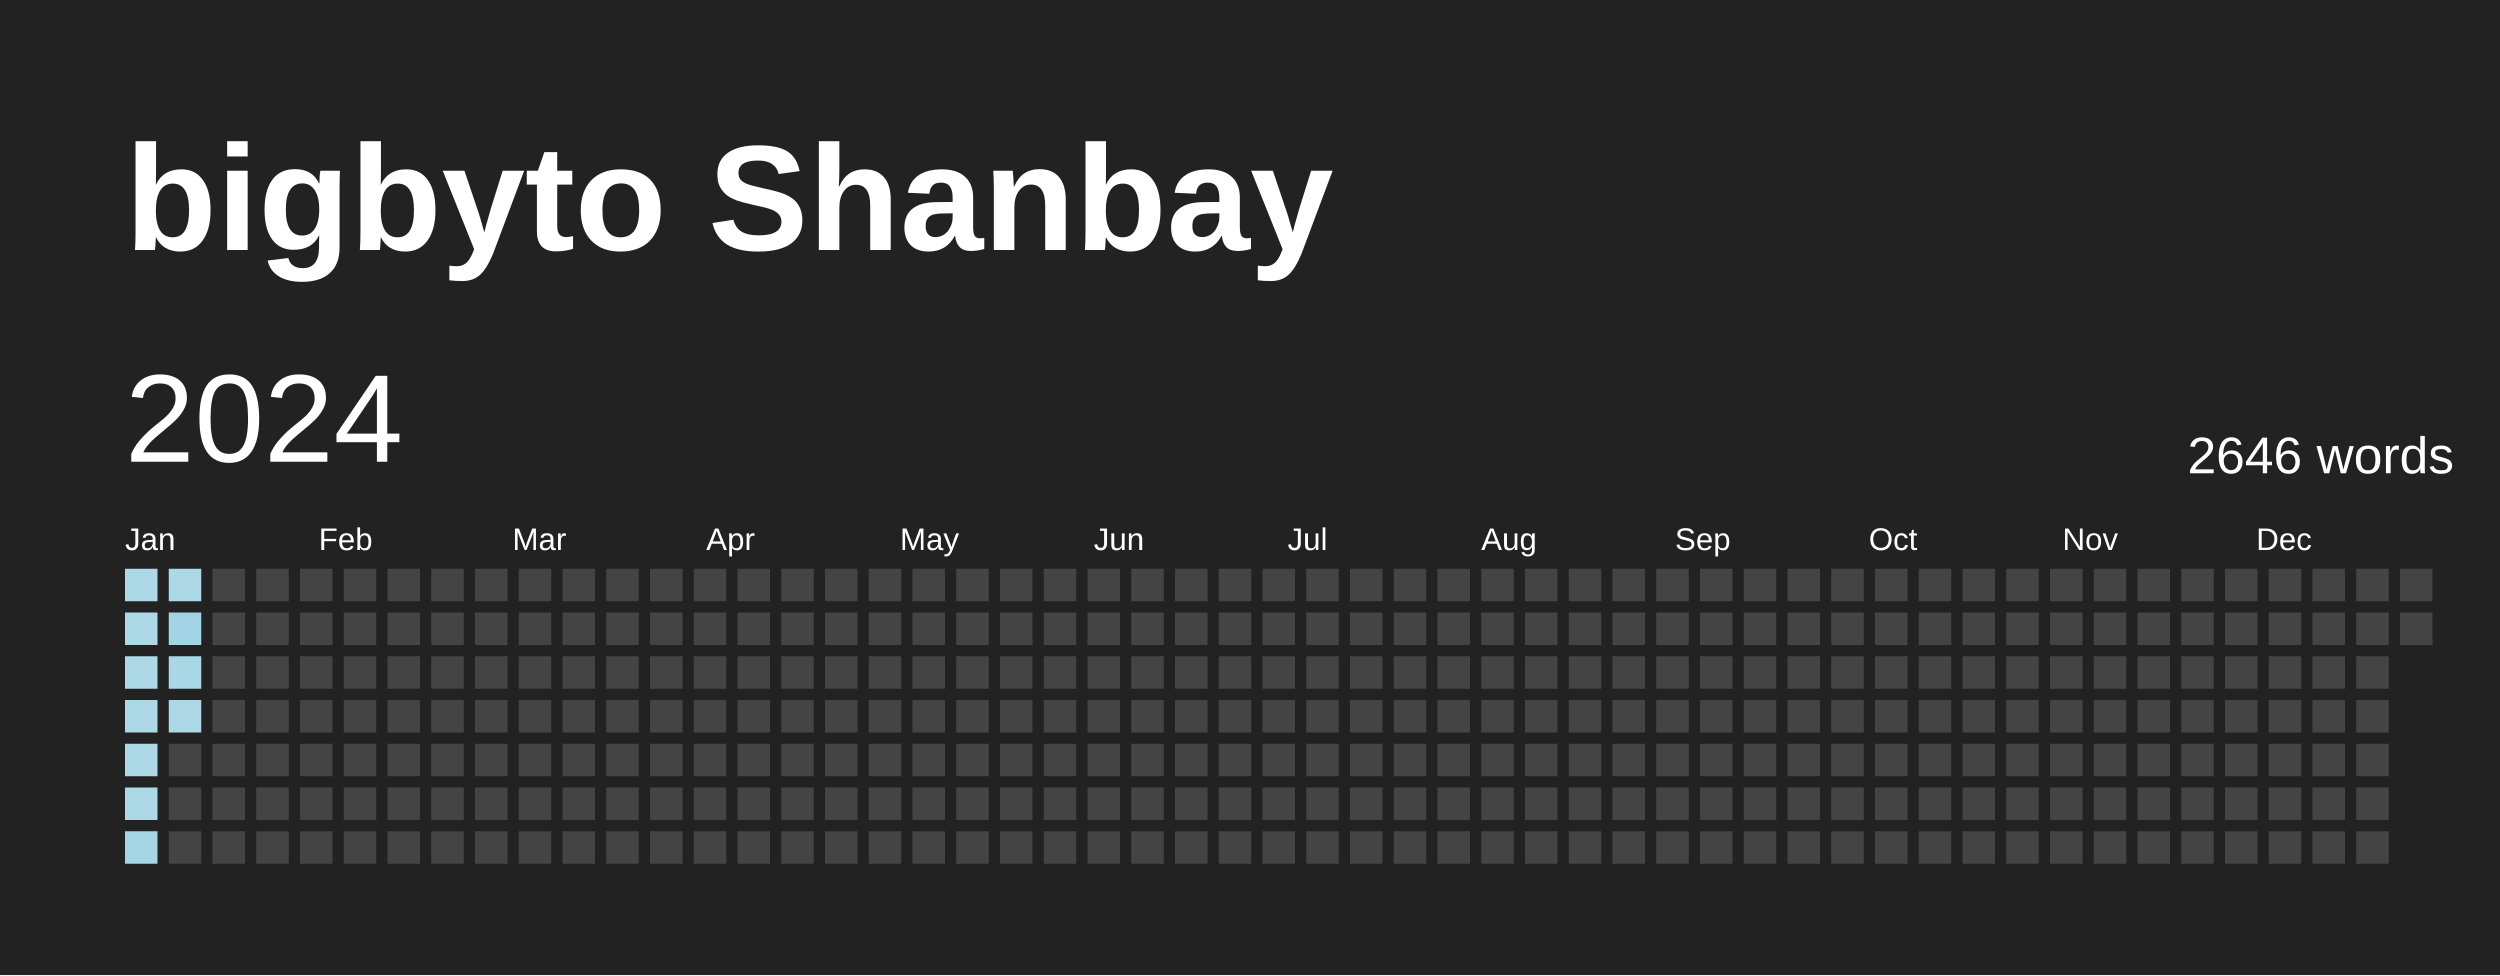
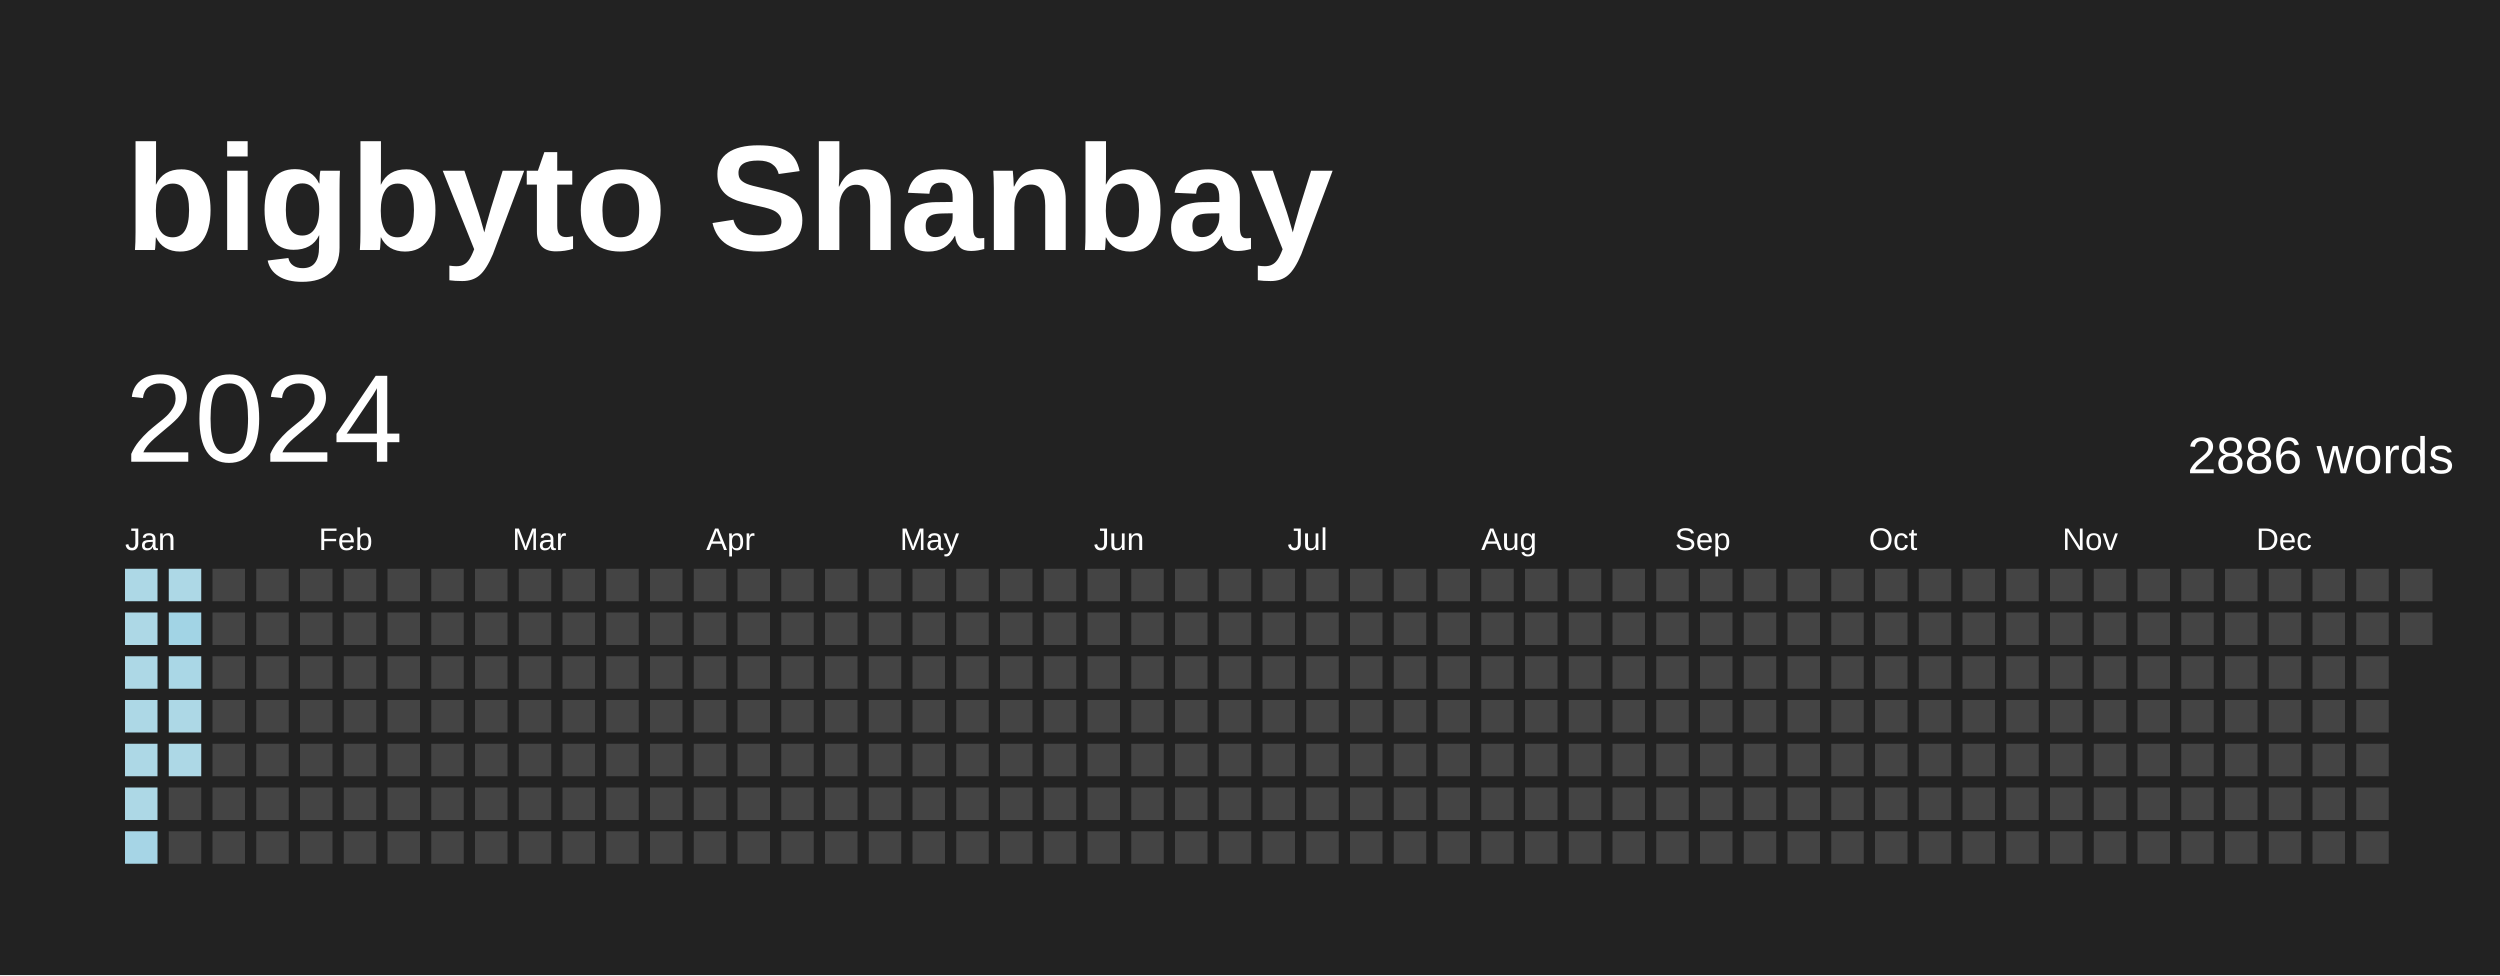
<svg xmlns="http://www.w3.org/2000/svg" baseProfile="full" height="78mm" version="1.1" viewBox="0,0,200,78" width="200mm">
  <defs />
  <rect fill="#222222" height="78" width="200" x="0" y="0" />
  <text fill="#FFFFFF" style="font-size:12px; font-family:Arial; font-weight:bold;" x="10" y="20">bigbyto Shanbay</text>
  <text dominant-baseline="hanging" fill="#FFFFFF" style="font-size:10.0px; font-family:Arial;" x="10" y="30">2024</text>
-   <text dominant-baseline="hanging" fill="#FFFFFF" style="font-size:4.125px; font-family:Arial;" x="175" y="35">2646 words</text>
+   <text dominant-baseline="hanging" fill="#FFFFFF" style="font-size:4.125px; font-family:Arial;" x="175" y="35">2886 words</text>
  <text fill="#FFFFFF" style="font-size:2.5px; font-family:Arial" x="10.0" y="44">Jan</text>
  <text fill="#FFFFFF" style="font-size:2.5px; font-family:Arial" x="25.5" y="44">Feb</text>
  <text fill="#FFFFFF" style="font-size:2.5px; font-family:Arial" x="41.0" y="44">Mar</text>
  <text fill="#FFFFFF" style="font-size:2.5px; font-family:Arial" x="56.5" y="44">Apr</text>
  <text fill="#FFFFFF" style="font-size:2.5px; font-family:Arial" x="72.0" y="44">May</text>
  <text fill="#FFFFFF" style="font-size:2.5px; font-family:Arial" x="87.5" y="44">Jun</text>
  <text fill="#FFFFFF" style="font-size:2.5px; font-family:Arial" x="103.0" y="44">Jul</text>
  <text fill="#FFFFFF" style="font-size:2.5px; font-family:Arial" x="118.5" y="44">Aug</text>
  <text fill="#FFFFFF" style="font-size:2.5px; font-family:Arial" x="134.0" y="44">Sep</text>
  <text fill="#FFFFFF" style="font-size:2.5px; font-family:Arial" x="149.5" y="44">Oct</text>
  <text fill="#FFFFFF" style="font-size:2.5px; font-family:Arial" x="165.0" y="44">Nov</text>
  <text fill="#FFFFFF" style="font-size:2.5px; font-family:Arial" x="180.5" y="44">Dec</text>
  <rect fill="#add8e6" height="2.6" width="2.6" x="10.0" y="45.5" />
  <rect fill="#add8e6" height="2.6" width="2.6" x="10.0" y="49.0" />
  <rect fill="#add8e6" height="2.6" width="2.6" x="10.0" y="52.5" />
  <rect fill="#add8e6" height="2.6" width="2.6" x="10.0" y="56.0" />
  <rect fill="#add8e6" height="2.6" width="2.6" x="10.0" y="59.5" />
  <rect fill="#add8e6" height="2.6" width="2.6" x="10.0" y="63.0" />
  <rect fill="#a6d5e6" height="2.6" width="2.6" x="10.0" y="66.5" />
  <rect fill="#add8e6" height="2.6" width="2.6" x="13.5" y="45.5" />
  <rect fill="#a2d4e5" height="2.6" width="2.6" x="13.5" y="49.0" />
  <rect fill="#aad7e6" height="2.6" width="2.6" x="13.5" y="52.5" />
  <rect fill="#add8e6" height="2.6" width="2.6" x="13.5" y="56.0" />
-   <rect fill="#444444" height="2.6" width="2.6" x="13.5" y="59.5" />
+   <rect fill="#add8e6" height="2.6" width="2.6" x="13.5" y="59.5" />
  <rect fill="#444444" height="2.6" width="2.6" x="13.5" y="63.0" />
  <rect fill="#444444" height="2.6" width="2.6" x="13.5" y="66.5" />
  <rect fill="#444444" height="2.6" width="2.6" x="17.0" y="45.5" />
  <rect fill="#444444" height="2.6" width="2.6" x="17.0" y="49.0" />
  <rect fill="#444444" height="2.6" width="2.6" x="17.0" y="52.5" />
  <rect fill="#444444" height="2.6" width="2.6" x="17.0" y="56.0" />
  <rect fill="#444444" height="2.6" width="2.6" x="17.0" y="59.5" />
  <rect fill="#444444" height="2.6" width="2.6" x="17.0" y="63.0" />
  <rect fill="#444444" height="2.6" width="2.6" x="17.0" y="66.5" />
  <rect fill="#444444" height="2.6" width="2.6" x="20.5" y="45.5" />
  <rect fill="#444444" height="2.6" width="2.6" x="20.5" y="49.0" />
  <rect fill="#444444" height="2.6" width="2.6" x="20.5" y="52.5" />
  <rect fill="#444444" height="2.6" width="2.6" x="20.5" y="56.0" />
  <rect fill="#444444" height="2.6" width="2.6" x="20.5" y="59.5" />
  <rect fill="#444444" height="2.6" width="2.6" x="20.5" y="63.0" />
  <rect fill="#444444" height="2.6" width="2.6" x="20.5" y="66.5" />
  <rect fill="#444444" height="2.6" width="2.6" x="24.0" y="45.5" />
  <rect fill="#444444" height="2.6" width="2.6" x="24.0" y="49.0" />
  <rect fill="#444444" height="2.6" width="2.6" x="24.0" y="52.5" />
  <rect fill="#444444" height="2.6" width="2.6" x="24.0" y="56.0" />
  <rect fill="#444444" height="2.6" width="2.6" x="24.0" y="59.5" />
  <rect fill="#444444" height="2.6" width="2.6" x="24.0" y="63.0" />
  <rect fill="#444444" height="2.6" width="2.6" x="24.0" y="66.5" />
  <rect fill="#444444" height="2.6" width="2.6" x="27.5" y="45.5" />
  <rect fill="#444444" height="2.6" width="2.6" x="27.5" y="49.0" />
  <rect fill="#444444" height="2.6" width="2.6" x="27.5" y="52.5" />
  <rect fill="#444444" height="2.6" width="2.6" x="27.5" y="56.0" />
  <rect fill="#444444" height="2.6" width="2.6" x="27.5" y="59.5" />
  <rect fill="#444444" height="2.6" width="2.6" x="27.5" y="63.0" />
  <rect fill="#444444" height="2.6" width="2.6" x="27.5" y="66.5" />
  <rect fill="#444444" height="2.6" width="2.6" x="31.0" y="45.5" />
  <rect fill="#444444" height="2.6" width="2.6" x="31.0" y="49.0" />
  <rect fill="#444444" height="2.6" width="2.6" x="31.0" y="52.5" />
  <rect fill="#444444" height="2.6" width="2.6" x="31.0" y="56.0" />
  <rect fill="#444444" height="2.6" width="2.6" x="31.0" y="59.5" />
  <rect fill="#444444" height="2.6" width="2.6" x="31.0" y="63.0" />
  <rect fill="#444444" height="2.6" width="2.6" x="31.0" y="66.5" />
  <rect fill="#444444" height="2.6" width="2.6" x="34.5" y="45.5" />
  <rect fill="#444444" height="2.6" width="2.6" x="34.5" y="49.0" />
  <rect fill="#444444" height="2.6" width="2.6" x="34.5" y="52.5" />
  <rect fill="#444444" height="2.6" width="2.6" x="34.5" y="56.0" />
  <rect fill="#444444" height="2.6" width="2.6" x="34.5" y="59.5" />
  <rect fill="#444444" height="2.6" width="2.6" x="34.5" y="63.0" />
  <rect fill="#444444" height="2.6" width="2.6" x="34.5" y="66.5" />
  <rect fill="#444444" height="2.6" width="2.6" x="38.0" y="45.5" />
  <rect fill="#444444" height="2.6" width="2.6" x="38.0" y="49.0" />
  <rect fill="#444444" height="2.6" width="2.6" x="38.0" y="52.5" />
  <rect fill="#444444" height="2.6" width="2.6" x="38.0" y="56.0" />
  <rect fill="#444444" height="2.6" width="2.6" x="38.0" y="59.5" />
  <rect fill="#444444" height="2.6" width="2.6" x="38.0" y="63.0" />
  <rect fill="#444444" height="2.6" width="2.6" x="38.0" y="66.5" />
  <rect fill="#444444" height="2.6" width="2.6" x="41.5" y="45.5" />
  <rect fill="#444444" height="2.6" width="2.6" x="41.5" y="49.0" />
  <rect fill="#444444" height="2.6" width="2.6" x="41.5" y="52.5" />
  <rect fill="#444444" height="2.6" width="2.6" x="41.5" y="56.0" />
  <rect fill="#444444" height="2.6" width="2.6" x="41.5" y="59.5" />
  <rect fill="#444444" height="2.6" width="2.6" x="41.5" y="63.0" />
  <rect fill="#444444" height="2.6" width="2.6" x="41.5" y="66.5" />
  <rect fill="#444444" height="2.6" width="2.6" x="45.0" y="45.5" />
  <rect fill="#444444" height="2.6" width="2.6" x="45.0" y="49.0" />
  <rect fill="#444444" height="2.6" width="2.6" x="45.0" y="52.5" />
  <rect fill="#444444" height="2.6" width="2.6" x="45.0" y="56.0" />
  <rect fill="#444444" height="2.6" width="2.6" x="45.0" y="59.5" />
  <rect fill="#444444" height="2.6" width="2.6" x="45.0" y="63.0" />
  <rect fill="#444444" height="2.6" width="2.6" x="45.0" y="66.5" />
  <rect fill="#444444" height="2.6" width="2.6" x="48.5" y="45.5" />
  <rect fill="#444444" height="2.6" width="2.6" x="48.5" y="49.0" />
  <rect fill="#444444" height="2.6" width="2.6" x="48.5" y="52.5" />
  <rect fill="#444444" height="2.6" width="2.6" x="48.5" y="56.0" />
  <rect fill="#444444" height="2.6" width="2.6" x="48.5" y="59.5" />
  <rect fill="#444444" height="2.6" width="2.6" x="48.5" y="63.0" />
  <rect fill="#444444" height="2.6" width="2.6" x="48.5" y="66.5" />
  <rect fill="#444444" height="2.6" width="2.6" x="52.0" y="45.5" />
  <rect fill="#444444" height="2.6" width="2.6" x="52.0" y="49.0" />
  <rect fill="#444444" height="2.6" width="2.6" x="52.0" y="52.5" />
  <rect fill="#444444" height="2.6" width="2.6" x="52.0" y="56.0" />
  <rect fill="#444444" height="2.6" width="2.6" x="52.0" y="59.5" />
  <rect fill="#444444" height="2.6" width="2.6" x="52.0" y="63.0" />
  <rect fill="#444444" height="2.6" width="2.6" x="52.0" y="66.5" />
  <rect fill="#444444" height="2.6" width="2.6" x="55.5" y="45.5" />
  <rect fill="#444444" height="2.6" width="2.6" x="55.5" y="49.0" />
  <rect fill="#444444" height="2.6" width="2.6" x="55.5" y="52.5" />
  <rect fill="#444444" height="2.6" width="2.6" x="55.5" y="56.0" />
  <rect fill="#444444" height="2.6" width="2.6" x="55.5" y="59.5" />
  <rect fill="#444444" height="2.6" width="2.6" x="55.5" y="63.0" />
  <rect fill="#444444" height="2.6" width="2.6" x="55.5" y="66.5" />
  <rect fill="#444444" height="2.6" width="2.6" x="59.0" y="45.5" />
  <rect fill="#444444" height="2.6" width="2.6" x="59.0" y="49.0" />
  <rect fill="#444444" height="2.6" width="2.6" x="59.0" y="52.5" />
  <rect fill="#444444" height="2.6" width="2.6" x="59.0" y="56.0" />
  <rect fill="#444444" height="2.6" width="2.6" x="59.0" y="59.5" />
  <rect fill="#444444" height="2.6" width="2.6" x="59.0" y="63.0" />
  <rect fill="#444444" height="2.6" width="2.6" x="59.0" y="66.5" />
  <rect fill="#444444" height="2.6" width="2.6" x="62.5" y="45.5" />
  <rect fill="#444444" height="2.6" width="2.6" x="62.5" y="49.0" />
  <rect fill="#444444" height="2.6" width="2.6" x="62.5" y="52.5" />
  <rect fill="#444444" height="2.6" width="2.6" x="62.5" y="56.0" />
  <rect fill="#444444" height="2.6" width="2.6" x="62.5" y="59.5" />
  <rect fill="#444444" height="2.6" width="2.6" x="62.5" y="63.0" />
  <rect fill="#444444" height="2.6" width="2.6" x="62.5" y="66.5" />
  <rect fill="#444444" height="2.6" width="2.6" x="66.0" y="45.5" />
  <rect fill="#444444" height="2.6" width="2.6" x="66.0" y="49.0" />
  <rect fill="#444444" height="2.6" width="2.6" x="66.0" y="52.5" />
  <rect fill="#444444" height="2.6" width="2.6" x="66.0" y="56.0" />
  <rect fill="#444444" height="2.6" width="2.6" x="66.0" y="59.5" />
  <rect fill="#444444" height="2.6" width="2.6" x="66.0" y="63.0" />
  <rect fill="#444444" height="2.6" width="2.6" x="66.0" y="66.5" />
  <rect fill="#444444" height="2.6" width="2.6" x="69.5" y="45.5" />
  <rect fill="#444444" height="2.6" width="2.6" x="69.5" y="49.0" />
  <rect fill="#444444" height="2.6" width="2.6" x="69.5" y="52.5" />
  <rect fill="#444444" height="2.6" width="2.6" x="69.5" y="56.0" />
  <rect fill="#444444" height="2.6" width="2.6" x="69.5" y="59.5" />
  <rect fill="#444444" height="2.6" width="2.6" x="69.5" y="63.0" />
  <rect fill="#444444" height="2.6" width="2.6" x="69.5" y="66.5" />
  <rect fill="#444444" height="2.6" width="2.6" x="73.0" y="45.5" />
  <rect fill="#444444" height="2.6" width="2.6" x="73.0" y="49.0" />
  <rect fill="#444444" height="2.6" width="2.6" x="73.0" y="52.5" />
  <rect fill="#444444" height="2.6" width="2.6" x="73.0" y="56.0" />
  <rect fill="#444444" height="2.6" width="2.6" x="73.0" y="59.5" />
  <rect fill="#444444" height="2.6" width="2.6" x="73.0" y="63.0" />
  <rect fill="#444444" height="2.6" width="2.6" x="73.0" y="66.5" />
  <rect fill="#444444" height="2.6" width="2.6" x="76.5" y="45.5" />
  <rect fill="#444444" height="2.6" width="2.6" x="76.5" y="49.0" />
  <rect fill="#444444" height="2.6" width="2.6" x="76.5" y="52.5" />
  <rect fill="#444444" height="2.6" width="2.6" x="76.5" y="56.0" />
  <rect fill="#444444" height="2.6" width="2.6" x="76.5" y="59.5" />
  <rect fill="#444444" height="2.6" width="2.6" x="76.5" y="63.0" />
  <rect fill="#444444" height="2.6" width="2.6" x="76.5" y="66.5" />
  <rect fill="#444444" height="2.6" width="2.6" x="80.0" y="45.5" />
  <rect fill="#444444" height="2.6" width="2.6" x="80.0" y="49.0" />
  <rect fill="#444444" height="2.6" width="2.6" x="80.0" y="52.5" />
  <rect fill="#444444" height="2.6" width="2.6" x="80.0" y="56.0" />
  <rect fill="#444444" height="2.6" width="2.6" x="80.0" y="59.5" />
  <rect fill="#444444" height="2.6" width="2.6" x="80.0" y="63.0" />
  <rect fill="#444444" height="2.6" width="2.6" x="80.0" y="66.5" />
  <rect fill="#444444" height="2.6" width="2.6" x="83.5" y="45.5" />
  <rect fill="#444444" height="2.6" width="2.6" x="83.5" y="49.0" />
  <rect fill="#444444" height="2.6" width="2.6" x="83.5" y="52.5" />
  <rect fill="#444444" height="2.6" width="2.6" x="83.5" y="56.0" />
  <rect fill="#444444" height="2.6" width="2.6" x="83.5" y="59.5" />
  <rect fill="#444444" height="2.6" width="2.6" x="83.5" y="63.0" />
  <rect fill="#444444" height="2.6" width="2.6" x="83.5" y="66.5" />
  <rect fill="#444444" height="2.6" width="2.6" x="87.0" y="45.5" />
  <rect fill="#444444" height="2.6" width="2.6" x="87.0" y="49.0" />
  <rect fill="#444444" height="2.6" width="2.6" x="87.0" y="52.5" />
  <rect fill="#444444" height="2.6" width="2.6" x="87.0" y="56.0" />
  <rect fill="#444444" height="2.6" width="2.6" x="87.0" y="59.5" />
  <rect fill="#444444" height="2.6" width="2.6" x="87.0" y="63.0" />
  <rect fill="#444444" height="2.6" width="2.6" x="87.0" y="66.5" />
  <rect fill="#444444" height="2.6" width="2.6" x="90.5" y="45.5" />
  <rect fill="#444444" height="2.6" width="2.6" x="90.5" y="49.0" />
  <rect fill="#444444" height="2.6" width="2.6" x="90.5" y="52.5" />
  <rect fill="#444444" height="2.6" width="2.6" x="90.5" y="56.0" />
  <rect fill="#444444" height="2.6" width="2.6" x="90.5" y="59.5" />
  <rect fill="#444444" height="2.6" width="2.6" x="90.5" y="63.0" />
  <rect fill="#444444" height="2.6" width="2.6" x="90.5" y="66.5" />
  <rect fill="#444444" height="2.6" width="2.6" x="94.0" y="45.5" />
  <rect fill="#444444" height="2.6" width="2.6" x="94.0" y="49.0" />
  <rect fill="#444444" height="2.6" width="2.6" x="94.0" y="52.5" />
  <rect fill="#444444" height="2.6" width="2.6" x="94.0" y="56.0" />
  <rect fill="#444444" height="2.6" width="2.6" x="94.0" y="59.5" />
  <rect fill="#444444" height="2.6" width="2.6" x="94.0" y="63.0" />
  <rect fill="#444444" height="2.6" width="2.6" x="94.0" y="66.5" />
  <rect fill="#444444" height="2.6" width="2.6" x="97.5" y="45.5" />
  <rect fill="#444444" height="2.6" width="2.6" x="97.5" y="49.0" />
  <rect fill="#444444" height="2.6" width="2.6" x="97.5" y="52.5" />
  <rect fill="#444444" height="2.6" width="2.6" x="97.5" y="56.0" />
  <rect fill="#444444" height="2.6" width="2.6" x="97.5" y="59.5" />
  <rect fill="#444444" height="2.6" width="2.6" x="97.5" y="63.0" />
  <rect fill="#444444" height="2.6" width="2.6" x="97.5" y="66.5" />
  <rect fill="#444444" height="2.6" width="2.6" x="101.0" y="45.5" />
  <rect fill="#444444" height="2.6" width="2.6" x="101.0" y="49.0" />
  <rect fill="#444444" height="2.6" width="2.6" x="101.0" y="52.5" />
  <rect fill="#444444" height="2.6" width="2.6" x="101.0" y="56.0" />
  <rect fill="#444444" height="2.6" width="2.6" x="101.0" y="59.5" />
  <rect fill="#444444" height="2.6" width="2.6" x="101.0" y="63.0" />
  <rect fill="#444444" height="2.6" width="2.6" x="101.0" y="66.5" />
  <rect fill="#444444" height="2.6" width="2.6" x="104.5" y="45.5" />
  <rect fill="#444444" height="2.6" width="2.6" x="104.5" y="49.0" />
  <rect fill="#444444" height="2.6" width="2.6" x="104.5" y="52.5" />
  <rect fill="#444444" height="2.6" width="2.6" x="104.5" y="56.0" />
  <rect fill="#444444" height="2.6" width="2.6" x="104.5" y="59.5" />
  <rect fill="#444444" height="2.6" width="2.6" x="104.5" y="63.0" />
  <rect fill="#444444" height="2.6" width="2.6" x="104.5" y="66.5" />
  <rect fill="#444444" height="2.6" width="2.6" x="108.0" y="45.5" />
  <rect fill="#444444" height="2.6" width="2.6" x="108.0" y="49.0" />
  <rect fill="#444444" height="2.6" width="2.6" x="108.0" y="52.5" />
  <rect fill="#444444" height="2.6" width="2.6" x="108.0" y="56.0" />
  <rect fill="#444444" height="2.6" width="2.6" x="108.0" y="59.5" />
  <rect fill="#444444" height="2.6" width="2.6" x="108.0" y="63.0" />
  <rect fill="#444444" height="2.6" width="2.6" x="108.0" y="66.5" />
  <rect fill="#444444" height="2.6" width="2.6" x="111.5" y="45.5" />
  <rect fill="#444444" height="2.6" width="2.6" x="111.5" y="49.0" />
  <rect fill="#444444" height="2.6" width="2.6" x="111.5" y="52.5" />
  <rect fill="#444444" height="2.6" width="2.6" x="111.5" y="56.0" />
  <rect fill="#444444" height="2.6" width="2.6" x="111.5" y="59.5" />
  <rect fill="#444444" height="2.6" width="2.6" x="111.5" y="63.0" />
  <rect fill="#444444" height="2.6" width="2.6" x="111.5" y="66.5" />
  <rect fill="#444444" height="2.6" width="2.6" x="115.0" y="45.5" />
  <rect fill="#444444" height="2.6" width="2.6" x="115.0" y="49.0" />
  <rect fill="#444444" height="2.6" width="2.6" x="115.0" y="52.5" />
  <rect fill="#444444" height="2.6" width="2.6" x="115.0" y="56.0" />
  <rect fill="#444444" height="2.6" width="2.6" x="115.0" y="59.5" />
  <rect fill="#444444" height="2.6" width="2.6" x="115.0" y="63.0" />
  <rect fill="#444444" height="2.6" width="2.6" x="115.0" y="66.5" />
  <rect fill="#444444" height="2.6" width="2.6" x="118.5" y="45.5" />
  <rect fill="#444444" height="2.6" width="2.6" x="118.5" y="49.0" />
  <rect fill="#444444" height="2.6" width="2.6" x="118.5" y="52.5" />
  <rect fill="#444444" height="2.6" width="2.6" x="118.5" y="56.0" />
  <rect fill="#444444" height="2.6" width="2.6" x="118.5" y="59.5" />
  <rect fill="#444444" height="2.6" width="2.6" x="118.5" y="63.0" />
  <rect fill="#444444" height="2.6" width="2.6" x="118.5" y="66.5" />
  <rect fill="#444444" height="2.6" width="2.6" x="122.0" y="45.5" />
  <rect fill="#444444" height="2.6" width="2.6" x="122.0" y="49.0" />
  <rect fill="#444444" height="2.6" width="2.6" x="122.0" y="52.5" />
  <rect fill="#444444" height="2.6" width="2.6" x="122.0" y="56.0" />
  <rect fill="#444444" height="2.6" width="2.6" x="122.0" y="59.5" />
  <rect fill="#444444" height="2.6" width="2.6" x="122.0" y="63.0" />
  <rect fill="#444444" height="2.6" width="2.6" x="122.0" y="66.5" />
  <rect fill="#444444" height="2.6" width="2.6" x="125.5" y="45.5" />
  <rect fill="#444444" height="2.6" width="2.6" x="125.5" y="49.0" />
  <rect fill="#444444" height="2.6" width="2.6" x="125.5" y="52.5" />
  <rect fill="#444444" height="2.6" width="2.6" x="125.5" y="56.0" />
  <rect fill="#444444" height="2.6" width="2.6" x="125.5" y="59.5" />
  <rect fill="#444444" height="2.6" width="2.6" x="125.5" y="63.0" />
  <rect fill="#444444" height="2.6" width="2.6" x="125.5" y="66.5" />
  <rect fill="#444444" height="2.6" width="2.6" x="129.0" y="45.5" />
  <rect fill="#444444" height="2.6" width="2.6" x="129.0" y="49.0" />
  <rect fill="#444444" height="2.6" width="2.6" x="129.0" y="52.5" />
  <rect fill="#444444" height="2.6" width="2.6" x="129.0" y="56.0" />
  <rect fill="#444444" height="2.6" width="2.6" x="129.0" y="59.5" />
  <rect fill="#444444" height="2.6" width="2.6" x="129.0" y="63.0" />
  <rect fill="#444444" height="2.6" width="2.6" x="129.0" y="66.5" />
  <rect fill="#444444" height="2.6" width="2.6" x="132.5" y="45.5" />
  <rect fill="#444444" height="2.6" width="2.6" x="132.5" y="49.0" />
  <rect fill="#444444" height="2.6" width="2.6" x="132.5" y="52.5" />
  <rect fill="#444444" height="2.6" width="2.6" x="132.5" y="56.0" />
  <rect fill="#444444" height="2.6" width="2.6" x="132.5" y="59.5" />
  <rect fill="#444444" height="2.6" width="2.6" x="132.5" y="63.0" />
  <rect fill="#444444" height="2.6" width="2.6" x="132.5" y="66.5" />
  <rect fill="#444444" height="2.6" width="2.6" x="136.0" y="45.5" />
  <rect fill="#444444" height="2.6" width="2.6" x="136.0" y="49.0" />
  <rect fill="#444444" height="2.6" width="2.6" x="136.0" y="52.5" />
  <rect fill="#444444" height="2.6" width="2.6" x="136.0" y="56.0" />
  <rect fill="#444444" height="2.6" width="2.6" x="136.0" y="59.5" />
  <rect fill="#444444" height="2.6" width="2.6" x="136.0" y="63.0" />
  <rect fill="#444444" height="2.6" width="2.6" x="136.0" y="66.5" />
  <rect fill="#444444" height="2.6" width="2.6" x="139.5" y="45.5" />
  <rect fill="#444444" height="2.6" width="2.6" x="139.5" y="49.0" />
  <rect fill="#444444" height="2.6" width="2.6" x="139.5" y="52.5" />
  <rect fill="#444444" height="2.6" width="2.6" x="139.5" y="56.0" />
  <rect fill="#444444" height="2.6" width="2.6" x="139.5" y="59.5" />
  <rect fill="#444444" height="2.6" width="2.6" x="139.5" y="63.0" />
  <rect fill="#444444" height="2.6" width="2.6" x="139.5" y="66.5" />
  <rect fill="#444444" height="2.6" width="2.6" x="143.0" y="45.5" />
  <rect fill="#444444" height="2.6" width="2.6" x="143.0" y="49.0" />
  <rect fill="#444444" height="2.6" width="2.6" x="143.0" y="52.5" />
  <rect fill="#444444" height="2.6" width="2.6" x="143.0" y="56.0" />
  <rect fill="#444444" height="2.6" width="2.6" x="143.0" y="59.5" />
  <rect fill="#444444" height="2.6" width="2.6" x="143.0" y="63.0" />
  <rect fill="#444444" height="2.6" width="2.6" x="143.0" y="66.5" />
  <rect fill="#444444" height="2.6" width="2.6" x="146.5" y="45.5" />
  <rect fill="#444444" height="2.6" width="2.6" x="146.5" y="49.0" />
  <rect fill="#444444" height="2.6" width="2.6" x="146.5" y="52.5" />
  <rect fill="#444444" height="2.6" width="2.6" x="146.5" y="56.0" />
  <rect fill="#444444" height="2.6" width="2.6" x="146.5" y="59.5" />
  <rect fill="#444444" height="2.6" width="2.6" x="146.5" y="63.0" />
  <rect fill="#444444" height="2.6" width="2.6" x="146.5" y="66.5" />
  <rect fill="#444444" height="2.6" width="2.6" x="150.0" y="45.5" />
  <rect fill="#444444" height="2.6" width="2.6" x="150.0" y="49.0" />
  <rect fill="#444444" height="2.6" width="2.6" x="150.0" y="52.5" />
  <rect fill="#444444" height="2.6" width="2.6" x="150.0" y="56.0" />
  <rect fill="#444444" height="2.6" width="2.6" x="150.0" y="59.5" />
  <rect fill="#444444" height="2.6" width="2.6" x="150.0" y="63.0" />
  <rect fill="#444444" height="2.6" width="2.6" x="150.0" y="66.5" />
  <rect fill="#444444" height="2.6" width="2.6" x="153.5" y="45.5" />
  <rect fill="#444444" height="2.6" width="2.6" x="153.5" y="49.0" />
  <rect fill="#444444" height="2.6" width="2.6" x="153.5" y="52.5" />
  <rect fill="#444444" height="2.6" width="2.6" x="153.5" y="56.0" />
  <rect fill="#444444" height="2.6" width="2.6" x="153.5" y="59.5" />
  <rect fill="#444444" height="2.6" width="2.6" x="153.5" y="63.0" />
  <rect fill="#444444" height="2.6" width="2.6" x="153.5" y="66.5" />
  <rect fill="#444444" height="2.6" width="2.6" x="157.0" y="45.5" />
  <rect fill="#444444" height="2.6" width="2.6" x="157.0" y="49.0" />
  <rect fill="#444444" height="2.6" width="2.6" x="157.0" y="52.5" />
  <rect fill="#444444" height="2.6" width="2.6" x="157.0" y="56.0" />
  <rect fill="#444444" height="2.6" width="2.6" x="157.0" y="59.5" />
  <rect fill="#444444" height="2.6" width="2.6" x="157.0" y="63.0" />
  <rect fill="#444444" height="2.6" width="2.6" x="157.0" y="66.5" />
  <rect fill="#444444" height="2.6" width="2.6" x="160.5" y="45.5" />
  <rect fill="#444444" height="2.6" width="2.6" x="160.5" y="49.0" />
  <rect fill="#444444" height="2.6" width="2.6" x="160.5" y="52.5" />
  <rect fill="#444444" height="2.6" width="2.6" x="160.5" y="56.0" />
  <rect fill="#444444" height="2.6" width="2.6" x="160.5" y="59.5" />
  <rect fill="#444444" height="2.6" width="2.6" x="160.5" y="63.0" />
  <rect fill="#444444" height="2.6" width="2.6" x="160.5" y="66.5" />
  <rect fill="#444444" height="2.6" width="2.6" x="164.0" y="45.5" />
  <rect fill="#444444" height="2.6" width="2.6" x="164.0" y="49.0" />
  <rect fill="#444444" height="2.6" width="2.6" x="164.0" y="52.5" />
  <rect fill="#444444" height="2.6" width="2.6" x="164.0" y="56.0" />
  <rect fill="#444444" height="2.6" width="2.6" x="164.0" y="59.5" />
  <rect fill="#444444" height="2.6" width="2.6" x="164.0" y="63.0" />
  <rect fill="#444444" height="2.6" width="2.6" x="164.0" y="66.5" />
  <rect fill="#444444" height="2.6" width="2.6" x="167.5" y="45.5" />
  <rect fill="#444444" height="2.6" width="2.6" x="167.5" y="49.0" />
  <rect fill="#444444" height="2.6" width="2.6" x="167.5" y="52.5" />
  <rect fill="#444444" height="2.6" width="2.6" x="167.5" y="56.0" />
  <rect fill="#444444" height="2.6" width="2.6" x="167.5" y="59.5" />
  <rect fill="#444444" height="2.6" width="2.6" x="167.5" y="63.0" />
  <rect fill="#444444" height="2.6" width="2.6" x="167.5" y="66.5" />
  <rect fill="#444444" height="2.6" width="2.6" x="171.0" y="45.5" />
  <rect fill="#444444" height="2.6" width="2.6" x="171.0" y="49.0" />
  <rect fill="#444444" height="2.6" width="2.6" x="171.0" y="52.5" />
  <rect fill="#444444" height="2.6" width="2.6" x="171.0" y="56.0" />
  <rect fill="#444444" height="2.6" width="2.6" x="171.0" y="59.5" />
  <rect fill="#444444" height="2.6" width="2.6" x="171.0" y="63.0" />
  <rect fill="#444444" height="2.6" width="2.6" x="171.0" y="66.5" />
  <rect fill="#444444" height="2.6" width="2.6" x="174.5" y="45.5" />
  <rect fill="#444444" height="2.6" width="2.6" x="174.5" y="49.0" />
  <rect fill="#444444" height="2.6" width="2.6" x="174.5" y="52.5" />
  <rect fill="#444444" height="2.6" width="2.6" x="174.5" y="56.0" />
  <rect fill="#444444" height="2.6" width="2.6" x="174.5" y="59.5" />
  <rect fill="#444444" height="2.6" width="2.6" x="174.5" y="63.0" />
  <rect fill="#444444" height="2.6" width="2.6" x="174.5" y="66.5" />
  <rect fill="#444444" height="2.6" width="2.6" x="178.0" y="45.5" />
  <rect fill="#444444" height="2.6" width="2.6" x="178.0" y="49.0" />
  <rect fill="#444444" height="2.6" width="2.6" x="178.0" y="52.5" />
  <rect fill="#444444" height="2.6" width="2.6" x="178.0" y="56.0" />
  <rect fill="#444444" height="2.6" width="2.6" x="178.0" y="59.5" />
  <rect fill="#444444" height="2.6" width="2.6" x="178.0" y="63.0" />
  <rect fill="#444444" height="2.6" width="2.6" x="178.0" y="66.5" />
  <rect fill="#444444" height="2.6" width="2.6" x="181.5" y="45.5" />
  <rect fill="#444444" height="2.6" width="2.6" x="181.5" y="49.0" />
  <rect fill="#444444" height="2.6" width="2.6" x="181.5" y="52.5" />
  <rect fill="#444444" height="2.6" width="2.6" x="181.5" y="56.0" />
  <rect fill="#444444" height="2.6" width="2.6" x="181.5" y="59.5" />
  <rect fill="#444444" height="2.6" width="2.6" x="181.5" y="63.0" />
  <rect fill="#444444" height="2.6" width="2.6" x="181.5" y="66.5" />
  <rect fill="#444444" height="2.6" width="2.6" x="185.0" y="45.5" />
  <rect fill="#444444" height="2.6" width="2.6" x="185.0" y="49.0" />
  <rect fill="#444444" height="2.6" width="2.6" x="185.0" y="52.5" />
  <rect fill="#444444" height="2.6" width="2.6" x="185.0" y="56.0" />
  <rect fill="#444444" height="2.6" width="2.6" x="185.0" y="59.5" />
  <rect fill="#444444" height="2.6" width="2.6" x="185.0" y="63.0" />
  <rect fill="#444444" height="2.6" width="2.6" x="185.0" y="66.5" />
  <rect fill="#444444" height="2.6" width="2.6" x="188.5" y="45.5" />
  <rect fill="#444444" height="2.6" width="2.6" x="188.5" y="49.0" />
  <rect fill="#444444" height="2.6" width="2.6" x="188.5" y="52.5" />
  <rect fill="#444444" height="2.6" width="2.6" x="188.5" y="56.0" />
  <rect fill="#444444" height="2.6" width="2.6" x="188.5" y="59.5" />
  <rect fill="#444444" height="2.6" width="2.6" x="188.5" y="63.0" />
  <rect fill="#444444" height="2.6" width="2.6" x="188.5" y="66.5" />
  <rect fill="#444444" height="2.6" width="2.6" x="192.0" y="45.5" />
  <rect fill="#444444" height="2.6" width="2.6" x="192.0" y="49.0" />
</svg>
